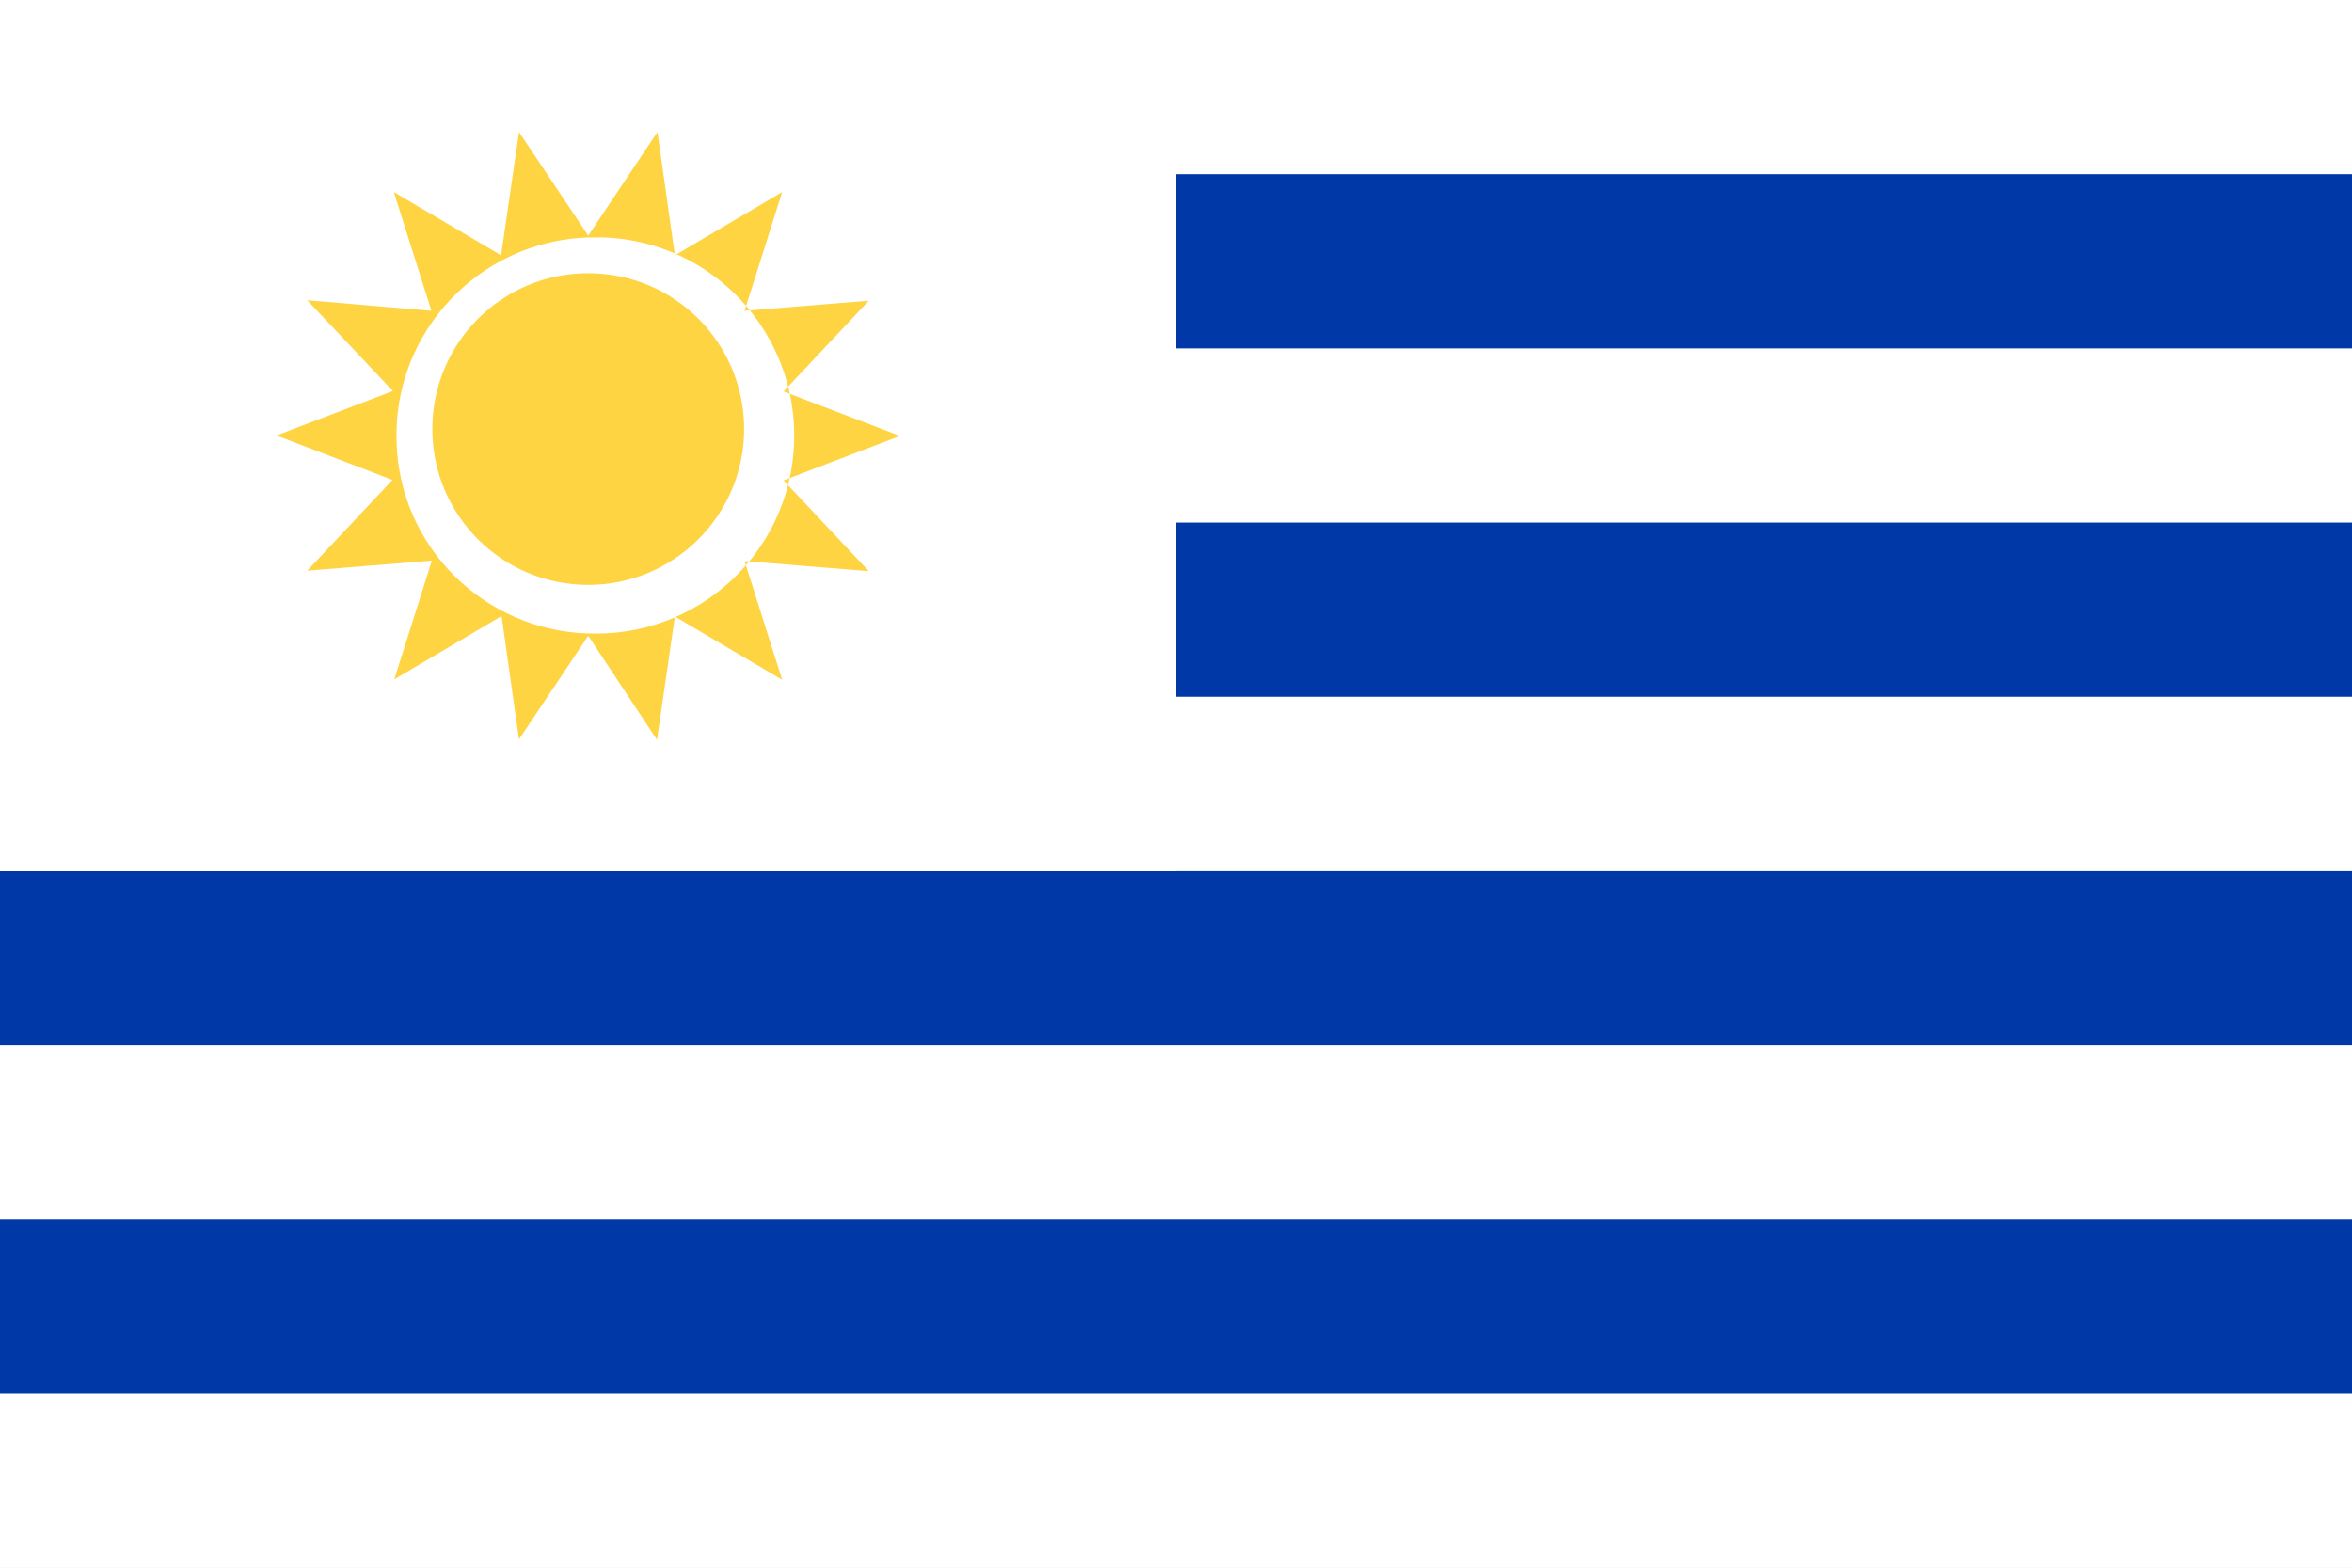
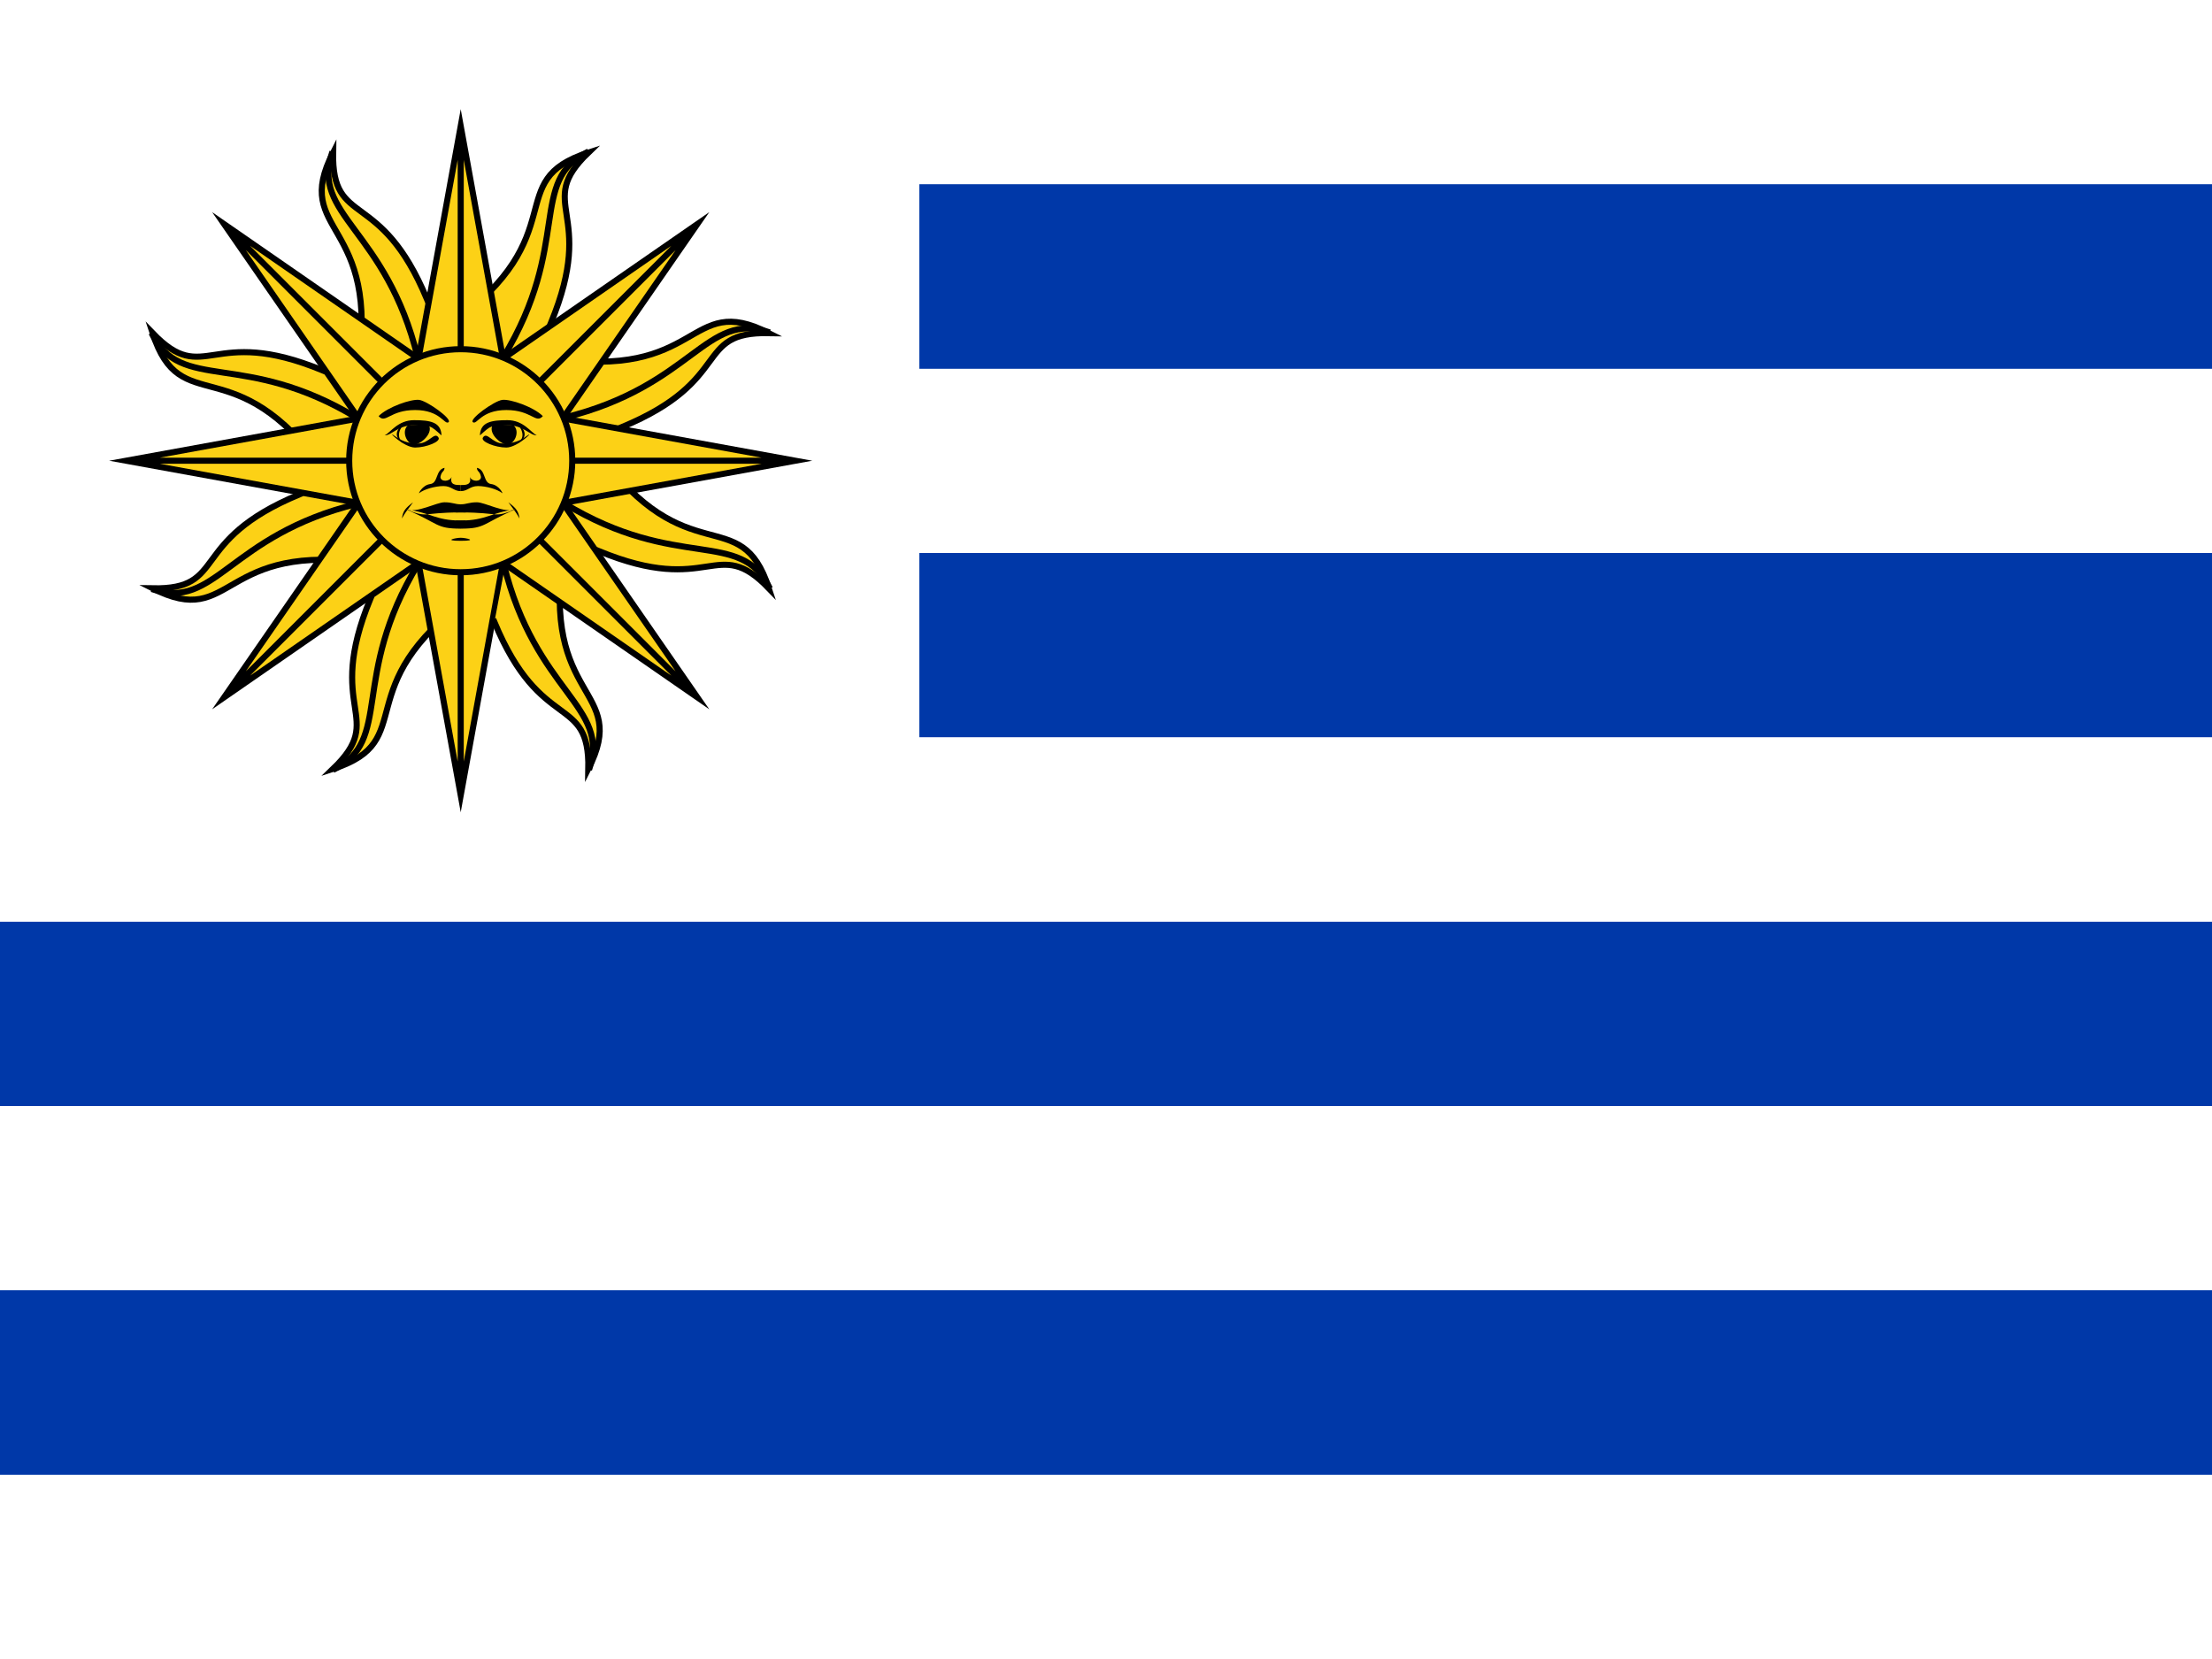
- <svg xmlns="http://www.w3.org/2000/svg" viewBox="0 0 513 342">
-   <path fill="#FFF" d="M0 0h513v342H0z" />
-   <g fill="#0038a8">
-     <path d="M0 38h513v38H0zM0 114h513v38H0zM0 190h513v38H0zM0 266h513v38H0z" />
+ <svg xmlns="http://www.w3.org/2000/svg" xmlns:xlink="http://www.w3.org/1999/xlink" id="flag-icons-uy" viewBox="0 0 640 480">
+   <path fill="#fff" d="M0 0h640v480H0z" />
+   <path fill="#0038a8" d="M266 53.3h374v53.4H266zm0 106.7h374v53.3H266zM0 266.7h640V320H0zm0 106.6h640v53.4H0z" />
+   <g fill="#fcd116" stroke="#000" stroke-miterlimit="20" stroke-width=".6" transform="translate(133.3 133.3)scale(2.93333)">
+     <g id="uy-c">
+       <g id="uy-b">
+         <g id="uy-a">
+           <path stroke-linecap="square" d="m-2 8.9 3 4.5c-12.4 9-4.9 14.2-13.6 17 5.4-5.2-.9-5.7 3.7-16.8" />
+           <path fill="none" d="M-4.2 10.2c-6.8 11.2-2.4 17.4-8.4 20.3" />
+           <path d="M0 0h6L0 33-6 0h6v33" />
+         </g>
+         <use xlink:href="#uy-a" width="100%" height="100%" transform="rotate(45)" />
+       </g>
+       <use xlink:href="#uy-b" width="100%" height="100%" transform="rotate(90)" />
+     </g>
+     <use xlink:href="#uy-c" width="100%" height="100%" transform="scale(-1)" />
+     <circle r="11" />
  </g>
-   <path fill="#FFF" d="M0 0h256.5v190H0z" />
-   <path fill="#FED443" d="m128.3 138.7-15.1 22.6-3.8-26.9L86 148.2l8.2-25.9-27.2 2.2 18.6-19.8L60.3 95l25.4-9.7L67 65.5l27.1 2.3-8.2-25.9 23.4 13.8 3.9-26.9 15.1 22.6 15.1-22.6 3.8 26.9 23.4-13.8-8.2 25.9 27.1-2.2-18.6 19.8 25.4 9.7-25.4 9.7 18.6 19.8-27.1-2.2 8.2 25.9-23.4-13.8-3.9 26.9-15-22.7zm0-.5c23.9.9 44-17.6 44.9-41.5.9-23.9-17.6-44-41.5-44.9h-3.4c-23.9.8-42.6 20.8-41.8 44.6.6 22.8 19 41.1 41.8 41.8zm0-10.6c-18.8 0-34-15.2-34-34s15.2-34 34-34 34 15.2 34 34-15.3 34-34 34z" />
+   <g transform="translate(133.3 133.3)scale(.29333)">
+     <g id="uy-d">
+       <path d="M81-44c-7 8-11-6-36-6S16-35 12-38s21-21 29-22 31 7 40 16m-29 9c7 6 1 19-6 19S26-28 32-36" />
+       <path d="M19-26c1-12 11-14 27-14s23 12 29 15c-7 0-13-10-29-10s-16 0-27 10m3 2c4-6 9 6 20 6s17-3 24-8-10 12-21 12-26-6-23-10" />
+       <path d="M56-17c13-7 5-17 0-19 2 2 10 12 0 19M0 43c6 0 8-2 16-2s27 11 38 7c-23 9-14 3-54 3h-5m63 6c-4-7-3-5-11-16 8 6 10 9 11 16M0 67c25 0 21-5 54-19-24 3-29 11-54 11h-5m5-29c7 0 9-5 17-5s19 3 24 7c1 1-3-8-11-9S25 9 16 7c0 4 3 3 4 9 0 5-9 5-11 0 2 8-4 8-9 8" />
+     </g>
+     <use xlink:href="#uy-d" width="100%" height="100%" transform="scale(-1 1)" />
+     <path d="M0 76c-5 0-18 3 0 3s5-3 0-3" />
+   </g>
</svg>
